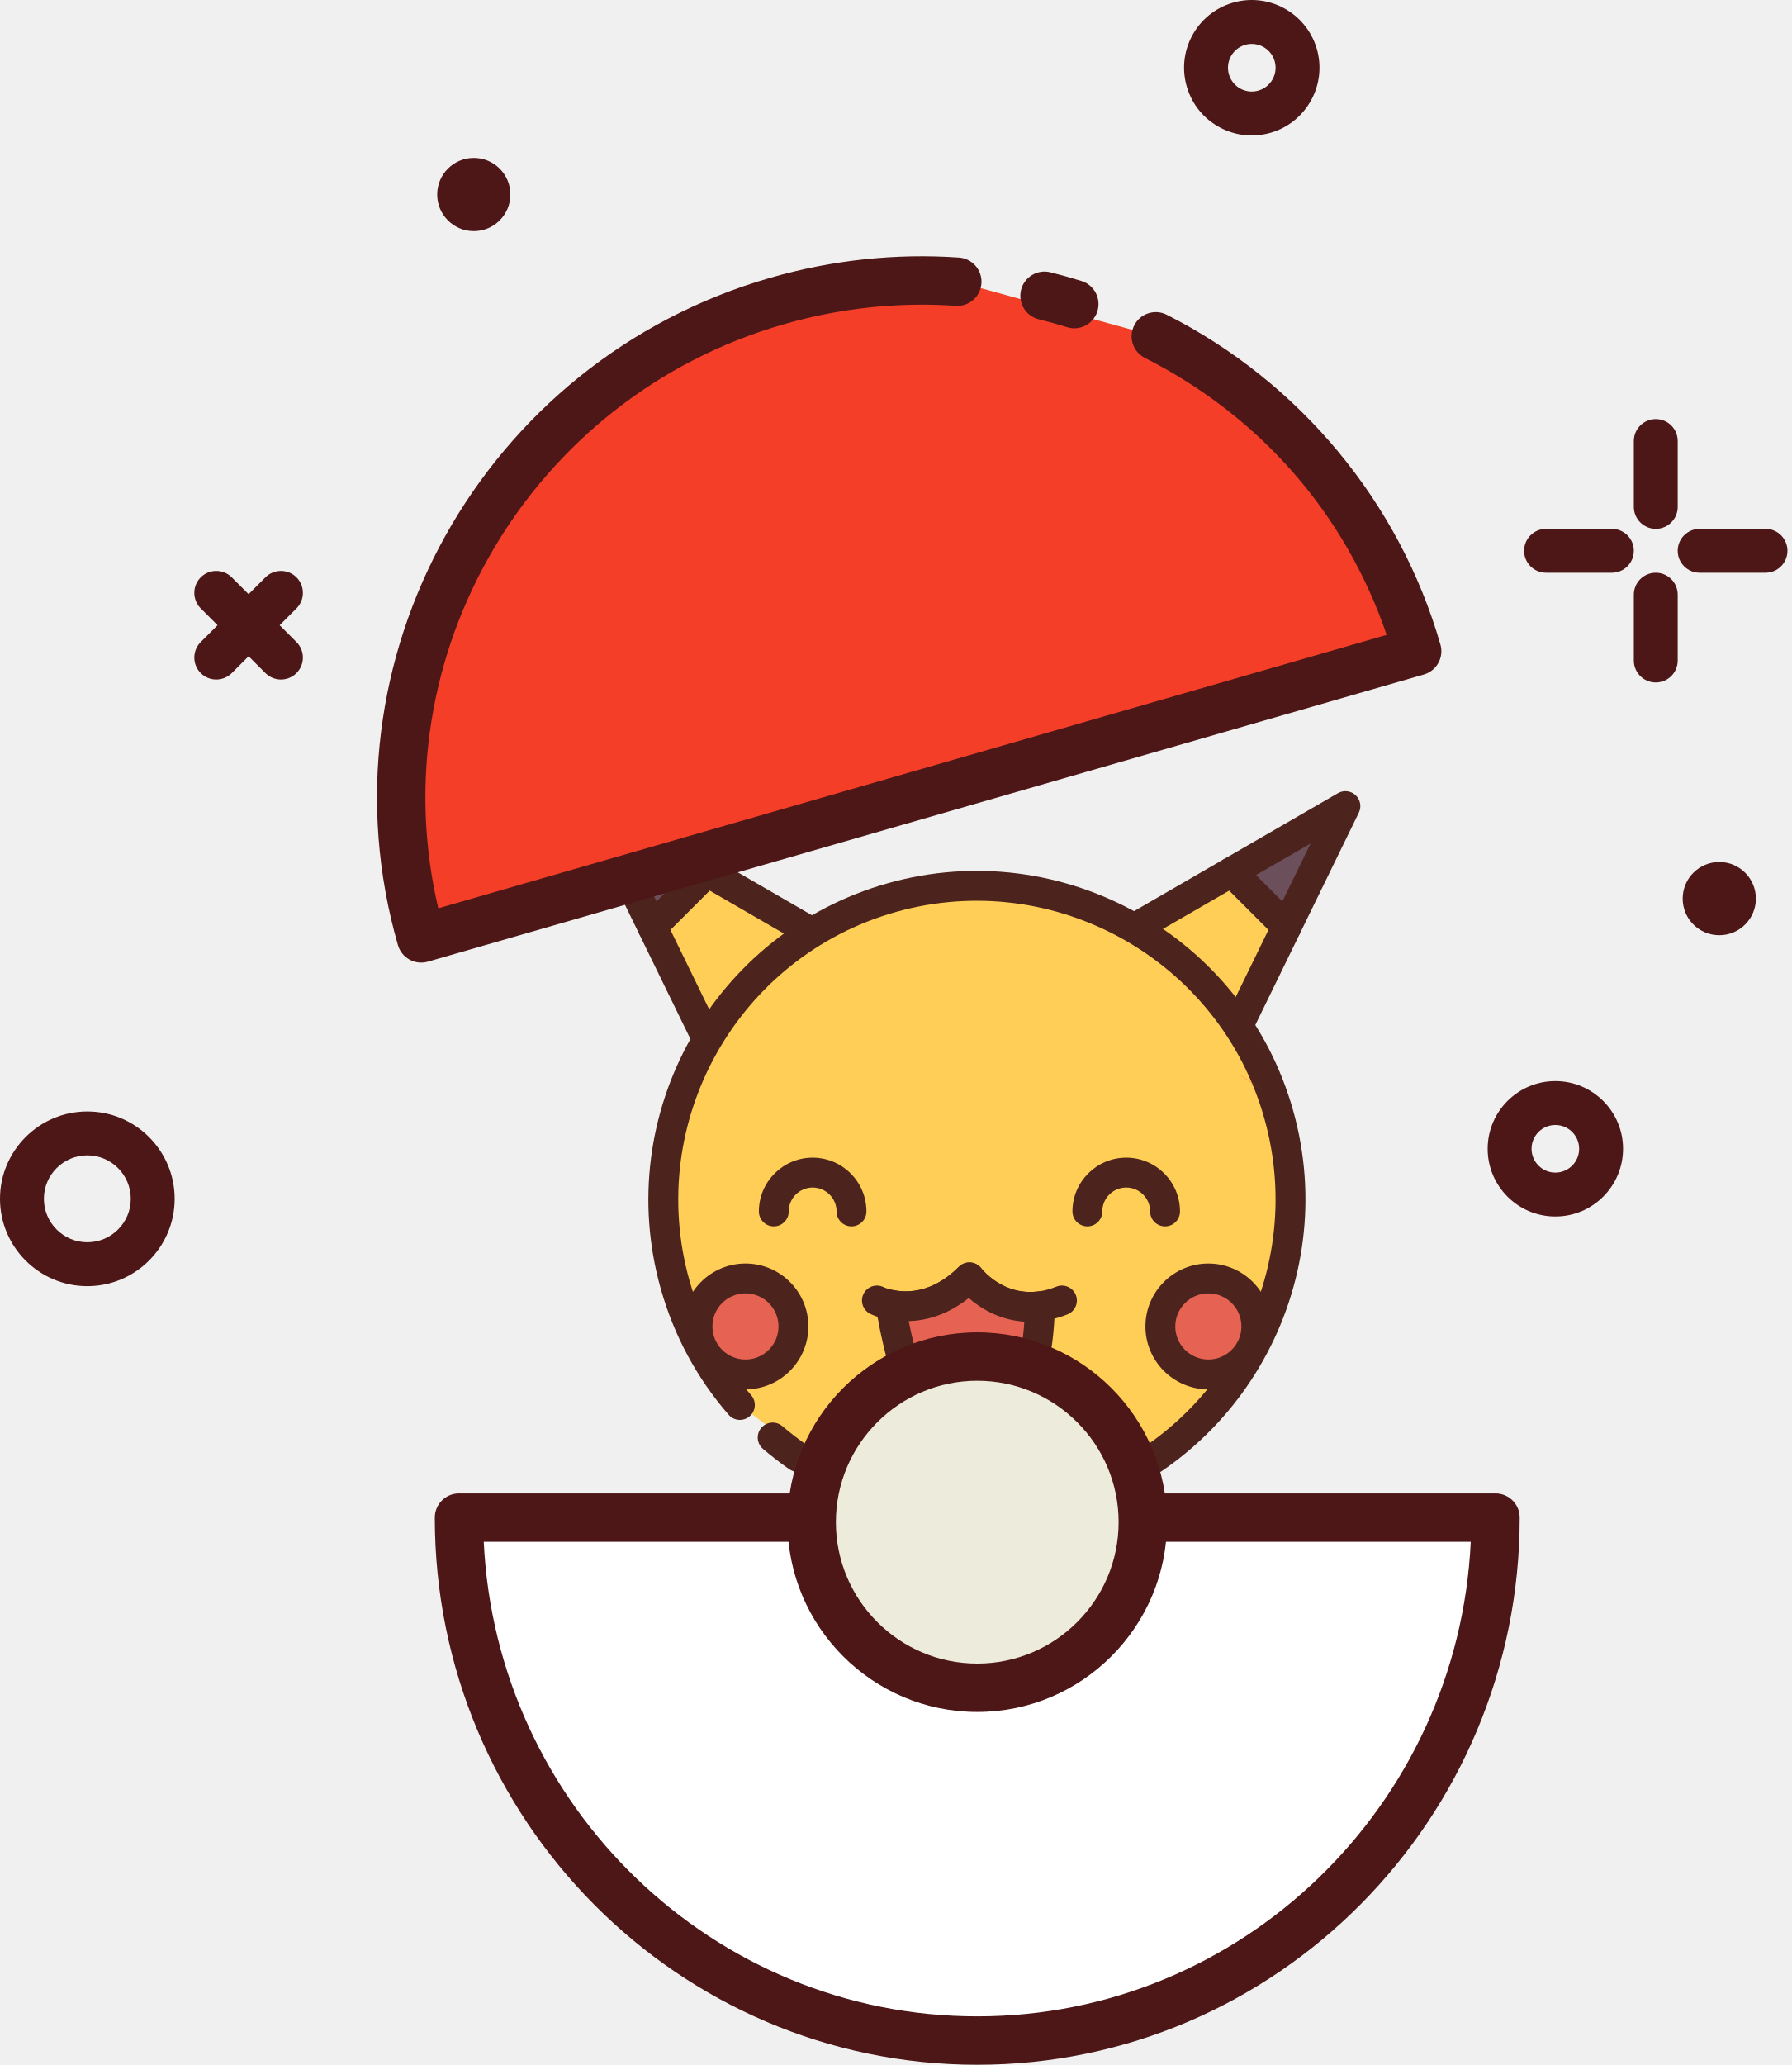
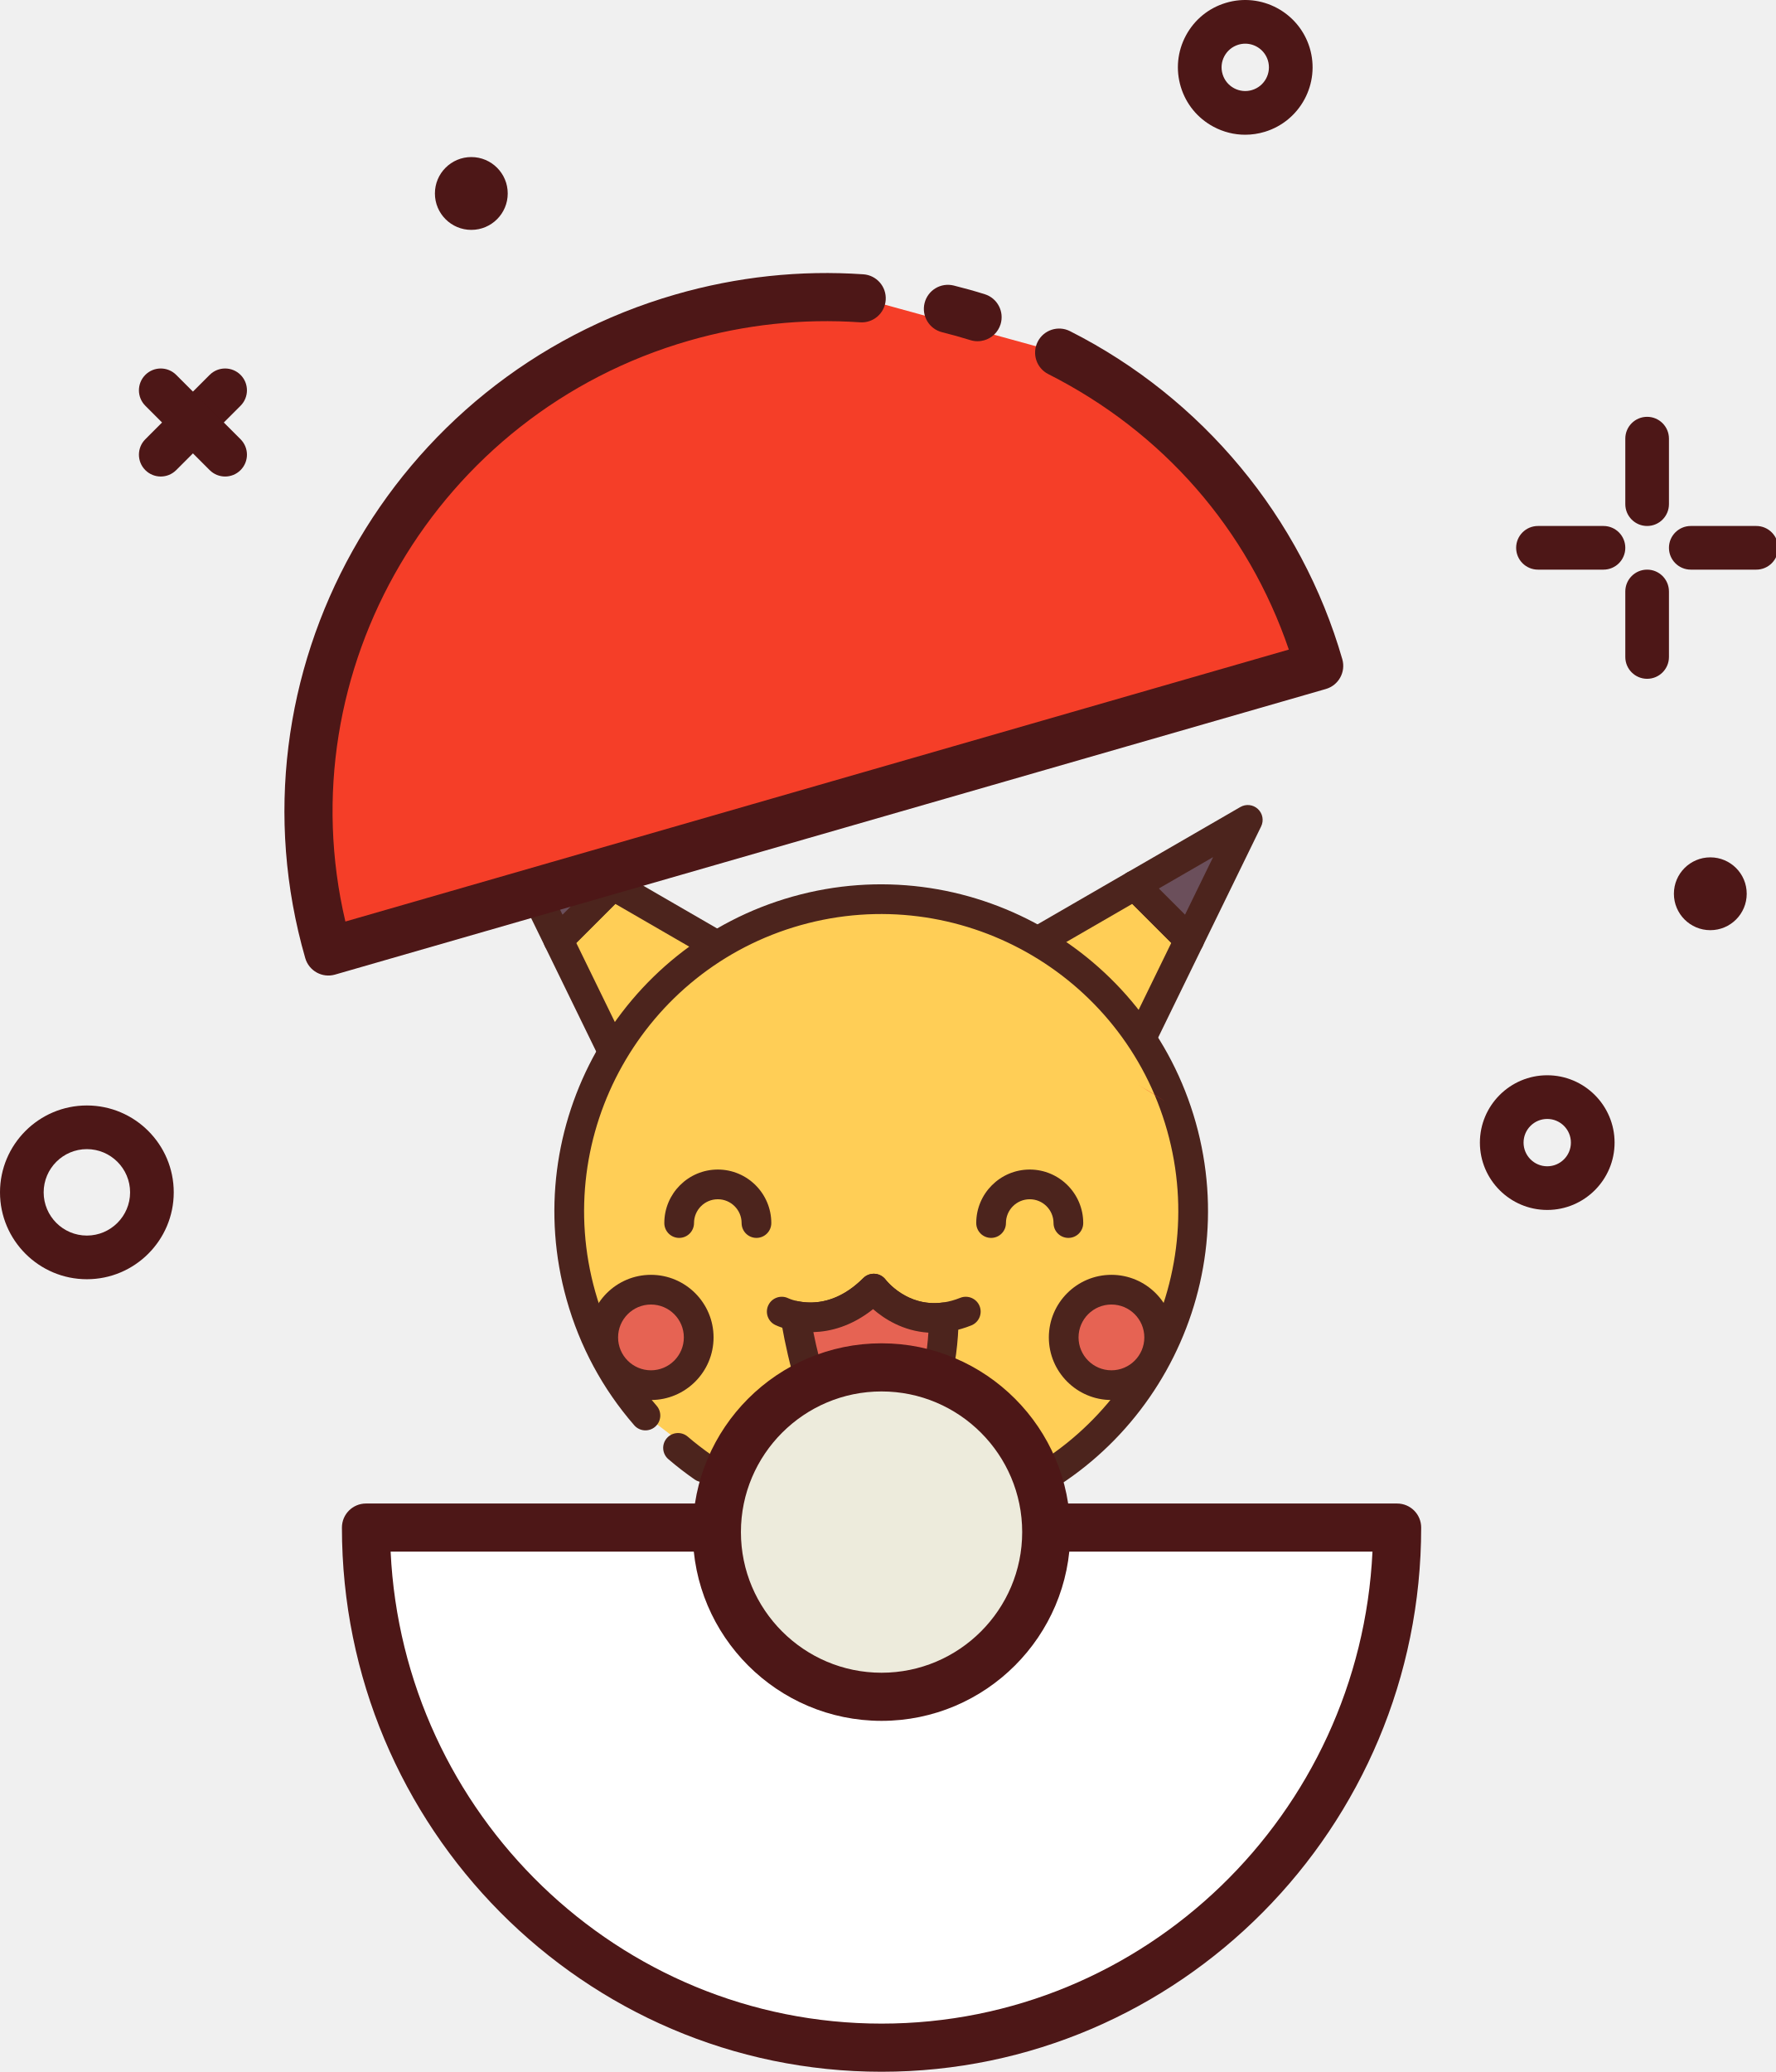
- <svg xmlns="http://www.w3.org/2000/svg" width="295" height="340" viewBox="0 0 295 340" fill="none">
-   <path d="M202.848 143.554L181.185 156.084L201.438 174.015L211.884 152.59L202.848 143.554Z" fill="#FFCE56" />
-   <path d="M201.437 176.474C200.841 176.474 200.26 176.259 199.807 175.857L179.554 157.926C178.963 157.403 178.657 156.626 178.737 155.839C178.816 155.051 179.268 154.352 179.952 153.957L201.615 141.425C202.575 140.869 203.798 141.028 204.586 141.816L213.622 150.853C214.365 151.594 214.555 152.725 214.093 153.67L203.647 175.094C203.311 175.785 202.672 176.279 201.918 176.428C201.756 176.459 201.596 176.474 201.437 176.474ZM185.369 156.505L200.644 170.03L208.906 153.088L202.444 146.627L185.369 156.505Z" fill="#4C241D" />
-   <path d="M221.572 132.724L202.848 143.554L211.884 152.59L221.572 132.724Z" fill="#6B4F5B" />
-   <path d="M211.883 155.05C211.237 155.05 210.611 154.794 210.145 154.329L201.109 145.293C200.568 144.753 200.308 143.992 200.409 143.233C200.508 142.476 200.954 141.809 201.615 141.425L220.341 130.595C221.279 130.054 222.459 130.185 223.249 130.925C224.042 131.663 224.258 132.83 223.783 133.803L214.092 153.67C213.744 154.384 213.072 154.885 212.288 155.016C212.154 155.04 212.018 155.05 211.883 155.05ZM206.85 144.08L211.185 148.415L215.833 138.885L206.85 144.08Z" fill="#4C241D" />
-   <path d="M116.461 143.554L138.124 156.084L117.871 174.015L107.425 152.59L116.461 143.554Z" fill="#FFCE56" />
-   <path d="M117.872 176.474C117.713 176.474 117.552 176.459 117.391 176.428C116.637 176.279 115.998 175.785 115.663 175.094L105.216 153.67C104.755 152.725 104.945 151.594 105.687 150.853L114.723 141.816C115.511 141.028 116.731 140.869 117.694 141.425L139.357 153.957C140.041 154.353 140.493 155.053 140.573 155.839C140.652 156.624 140.346 157.403 139.757 157.926L119.503 175.857C119.049 176.259 118.468 176.474 117.872 176.474ZM110.404 153.09L118.665 170.031L133.94 156.506L116.866 146.628L110.404 153.09Z" fill="#4C241D" />
-   <path d="M97.737 132.724L116.461 143.554L107.425 152.59L97.737 132.724Z" fill="#6B4F5B" />
-   <path d="M107.426 155.05C107.291 155.05 107.154 155.039 107.019 155.016C106.237 154.885 105.564 154.384 105.215 153.669L95.526 133.803C95.052 132.83 95.267 131.663 96.059 130.925C96.85 130.185 98.031 130.053 98.968 130.595L117.694 141.425C118.355 141.809 118.801 142.476 118.899 143.233C119.001 143.992 118.74 144.753 118.2 145.293L109.164 154.329C108.698 154.794 108.072 155.05 107.426 155.05ZM103.478 138.885L108.124 148.415L112.459 144.08L103.478 138.885Z" fill="#4C241D" />
-   <path d="M121.853 231.325C117.018 225.755 113.306 219.056 111.175 211.484C103.448 184.03 119.441 155.511 146.895 147.785C174.347 140.057 202.868 156.05 210.594 183.504C218.322 210.958 202.329 239.477 174.875 247.203C162.294 250.745 149.49 249.304 138.564 244.062" fill="#FFCE56" />
-   <path d="M160.874 251.597C152.841 251.597 144.853 249.809 137.498 246.281C136.274 245.693 135.758 244.224 136.346 242.999C136.931 241.777 138.399 241.257 139.626 241.845C150.404 247.017 162.682 248.083 174.209 244.838C200.311 237.49 215.572 210.274 208.226 184.17C200.879 158.061 173.659 142.812 147.558 150.15C121.457 157.498 106.196 184.714 113.541 210.819C115.528 217.874 118.95 224.231 123.709 229.713C124.601 230.739 124.49 232.292 123.465 233.181C122.444 234.072 120.886 233.964 119.997 232.938C114.757 226.904 110.992 219.911 108.806 212.152C100.725 183.435 117.513 153.499 146.228 145.418C174.934 137.342 204.878 154.123 212.962 182.837C221.043 211.554 204.254 241.49 175.54 249.571C170.728 250.926 165.792 251.597 160.874 251.597V251.597Z" fill="#4C241D" />
-   <path d="M131.408 242.36C130.924 242.36 130.436 242.218 130.007 241.919C128.493 240.868 127.027 239.734 125.648 238.552C124.618 237.669 124.5 236.115 125.383 235.085C126.267 234.052 127.816 233.938 128.852 234.818C130.103 235.893 131.438 236.923 132.816 237.882C133.93 238.656 134.207 240.19 133.43 241.303C132.952 241.991 132.187 242.36 131.408 242.36Z" fill="#4C241D" />
-   <path d="M191.873 201.923C190.513 201.923 189.413 200.821 189.413 199.463C189.413 197.291 187.646 195.525 185.475 195.525C183.303 195.525 181.536 197.291 181.536 199.463C181.536 200.821 180.437 201.923 179.078 201.923C177.719 201.923 176.618 200.821 176.618 199.463C176.618 194.581 180.591 190.607 185.475 190.607C190.359 190.607 194.331 194.581 194.331 199.463C194.331 200.821 193.232 201.923 191.873 201.923V201.923Z" fill="#4C241D" />
-   <path d="M140.231 201.923C138.872 201.923 137.773 200.821 137.773 199.463C137.773 197.291 136.005 195.525 133.834 195.525C131.663 195.525 129.896 197.291 129.896 199.463C129.896 200.821 128.795 201.923 127.436 201.923C126.077 201.923 124.978 200.821 124.978 199.463C124.978 194.581 128.95 190.607 133.834 190.607C138.718 190.607 142.69 194.581 142.69 199.463C142.69 200.821 141.59 201.923 140.231 201.923Z" fill="#4C241D" />
-   <path d="M206.902 218.396C206.902 222.76 203.364 226.298 199 226.298C194.635 226.298 191.097 222.76 191.097 218.396C191.097 214.032 194.635 210.493 199 210.493C203.364 210.493 206.902 214.032 206.902 218.396Z" fill="#E66353" />
-   <path d="M199 228.758C193.287 228.758 188.638 224.11 188.638 218.396C188.638 212.683 193.287 208.035 199 208.035C204.712 208.035 209.361 212.683 209.361 218.396C209.361 224.11 204.712 228.758 199 228.758ZM199 212.953C195.998 212.953 193.555 215.394 193.555 218.397C193.555 221.398 195.998 223.84 199 223.84C202.001 223.84 204.444 221.398 204.444 218.397C204.444 215.394 202.001 212.953 199 212.953V212.953Z" fill="#4C241D" />
-   <path d="M130.671 218.396C130.671 222.76 127.132 226.298 122.769 226.298C118.404 226.298 114.867 222.76 114.867 218.396C114.867 214.032 118.404 210.493 122.769 210.493C127.132 210.493 130.671 214.032 130.671 218.396Z" fill="#E66353" />
-   <path d="M122.769 228.758C117.055 228.758 112.407 224.11 112.407 218.396C112.407 212.683 117.055 208.035 122.769 208.035C128.482 208.035 133.131 212.683 133.131 218.396C133.131 224.11 128.482 228.758 122.769 228.758ZM122.769 212.953C119.766 212.953 117.325 215.394 117.325 218.397C117.325 221.398 119.768 223.84 122.769 223.84C125.77 223.84 128.212 221.398 128.212 218.397C128.212 215.394 125.77 212.953 122.769 212.953Z" fill="#4C241D" />
-   <path d="M169.69 217.636C165.307 217.636 161.775 215.708 159.519 213.737C151.401 220.231 143.669 216.498 143.32 216.324C142.104 215.718 141.613 214.241 142.219 213.026C142.824 211.818 144.289 211.324 145.502 211.917C145.8 212.058 151.747 214.747 157.915 208.578C158.419 208.072 159.099 207.817 159.829 207.864C160.54 207.914 161.194 208.27 161.62 208.842C161.803 209.078 166.392 214.884 173.976 211.841C175.225 211.341 176.668 211.951 177.173 213.212C177.677 214.474 177.062 215.904 175.801 216.409C173.631 217.277 171.582 217.636 169.69 217.636V217.636Z" fill="#4C241D" />
-   <path d="M159.655 210.316C154.568 215.404 149.493 215.392 146.676 214.824C147.5 220.139 149.559 229.074 153.185 235.586C155.857 240.386 162.685 240.487 165.602 235.831C168.409 231.348 171.17 224.545 171.245 215.078C163.932 215.998 159.655 210.316 159.655 210.316V210.316Z" fill="#E66353" />
-   <path d="M159.441 241.715C159.353 241.715 159.267 241.714 159.182 241.713C155.75 241.623 152.706 239.781 151.036 236.782C146.612 228.836 144.72 218.255 144.244 215.202C144.122 214.407 144.393 213.602 144.974 213.046C145.553 212.49 146.37 212.252 147.159 212.413C149.792 212.94 153.79 212.703 157.915 208.578C158.42 208.072 159.114 207.817 159.827 207.864C160.532 207.913 161.181 208.265 161.612 208.826C161.769 209.033 165.191 213.358 170.936 212.636C171.657 212.544 172.348 212.767 172.877 213.237C173.407 213.709 173.707 214.385 173.703 215.095C173.64 223.329 171.561 230.95 167.688 237.135C165.881 240.017 162.815 241.715 159.441 241.715V241.715ZM149.653 217.522C150.743 222.99 152.66 229.589 155.335 234.39C156.161 235.875 157.609 236.751 159.308 236.795C160.949 236.809 162.599 235.991 163.518 234.525C166.559 229.672 168.295 223.992 168.696 217.608C164.479 217.34 161.363 215.306 159.542 213.716C155.954 216.579 152.429 217.437 149.653 217.522V217.522Z" fill="#4C241D" />
-   <path d="M160.942 335.976C208.08 335.976 246.295 297.426 246.295 249.877H75.588C75.588 297.426 113.8 335.976 160.942 335.976V335.976Z" fill="white" />
-   <path d="M160.939 339.958C111.681 339.958 71.606 299.548 71.606 249.877C71.606 247.675 73.388 245.893 75.588 245.893H246.293C248.495 245.893 250.278 247.675 250.278 249.877C250.278 299.548 210.2 339.958 160.939 339.958V339.958ZM79.668 253.859C81.731 297.294 117.397 331.99 160.939 331.99C204.486 331.99 240.152 297.294 242.215 253.859H79.668Z" fill="#4D1717" />
-   <path d="M207.868 179.315C206.453 178.38 205.008 177.489 203.533 176.639Z" fill="#F53E28" />
-   <path d="M188.206 250.623C188.206 265.681 176 277.887 160.942 277.887C145.884 277.887 133.677 265.681 133.677 250.623C133.677 235.565 145.884 223.358 160.942 223.358C176 223.358 188.206 235.565 188.206 250.623V250.623Z" fill="#EDEBDC" />
-   <path d="M160.939 281.871C143.709 281.871 129.693 267.853 129.693 250.623C129.693 233.39 143.709 219.371 160.939 219.371C178.172 219.371 192.191 233.39 192.191 250.623C192.191 267.853 178.172 281.871 160.939 281.871V281.871ZM160.939 227.34C148.102 227.34 137.66 237.785 137.66 250.623C137.66 263.46 148.102 273.905 160.939 273.905C173.78 273.905 184.224 263.46 184.224 250.623C184.224 237.785 173.78 227.34 160.939 227.34V227.34Z" fill="#4D1717" />
-   <path d="M172.811 250.623C172.811 257.178 167.497 262.492 160.942 262.492C154.386 262.492 149.073 257.178 149.073 250.623C149.073 244.067 154.386 238.754 160.942 238.754C167.497 238.754 172.811 244.067 172.811 250.623V250.623Z" fill="#EDEBDC" />
-   <path d="M157.656 46.381C147.915 45.713 137.884 46.706 127.945 49.571C82.648 62.627 56.421 109.608 69.362 154.508L233.392 107.231C226.646 83.826 210.587 65.605 190.345 55.374" fill="#F53E28" />
-   <path d="M234.493 111.058L70.465 158.335C68.352 158.944 66.144 157.723 65.535 155.609C52.006 108.669 79.507 59.385 126.839 45.743C137.015 42.81 147.476 41.688 157.93 42.409C160.124 42.559 161.781 44.461 161.63 46.656C161.482 48.85 159.582 50.511 157.383 50.355C147.858 49.703 138.326 50.725 129.046 53.4C87.229 65.453 62.399 108.02 72.181 149.549L228.368 104.532C221.581 84.638 207.561 68.539 188.546 58.929C186.583 57.937 185.798 55.542 186.79 53.576C187.78 51.614 190.181 50.824 192.141 51.82C214.029 62.881 230.462 82.676 237.221 106.127C237.827 108.239 236.609 110.448 234.493 111.058Z" fill="#4D1717" />
-   <path d="M178.025 53.899C177.302 54.107 176.512 54.114 175.74 53.874C174.195 53.392 172.635 52.954 171.063 52.568C168.929 52.037 167.626 49.877 168.153 47.741C168.684 45.605 170.837 44.304 172.98 44.832C174.707 45.261 176.418 45.739 178.112 46.268C180.213 46.922 181.383 49.156 180.731 51.254C180.314 52.584 179.269 53.54 178.025 53.899V53.899Z" fill="#4D1717" />
+ <svg xmlns="http://www.w3.org/2000/svg" width="294" height="343" viewBox="0 0 294 343" fill="none">
+   <path d="M187.848 146.554L166.185 159.084L186.438 177.015L196.884 155.59L187.848 146.554Z" fill="#FFCE56" />
+   <path d="M186.437 179.474C185.841 179.474 185.26 179.259 184.807 178.857L164.554 160.926C163.963 160.403 163.657 159.626 163.737 158.839C163.816 158.051 164.268 157.352 164.952 156.957L186.615 144.425C187.575 143.869 188.798 144.028 189.586 144.816L198.622 153.853C199.365 154.594 199.555 155.725 199.093 156.67L188.647 178.094C188.311 178.785 187.672 179.279 186.918 179.428C186.756 179.459 186.596 179.474 186.437 179.474ZM170.369 159.505L185.644 173.03L193.906 156.088L187.444 149.627L170.369 159.505Z" fill="#4C241D" />
+   <path d="M206.572 135.724L187.848 146.554L196.884 155.59L206.572 135.724Z" fill="#6B4F5B" />
+   <path d="M196.883 158.05C196.237 158.05 195.611 157.794 195.145 157.329L186.109 148.293C185.568 147.753 185.308 146.992 185.409 146.233C185.508 145.476 185.954 144.809 186.615 144.425L205.341 133.595C206.279 133.054 207.459 133.185 208.249 133.925C209.042 134.663 209.258 135.83 208.783 136.803L199.092 156.67C198.744 157.384 198.072 157.885 197.288 158.016C197.154 158.04 197.018 158.05 196.883 158.05ZM191.85 147.08L196.185 151.415L200.833 141.885L191.85 147.08Z" fill="#4C241D" />
+   <path d="M101.461 146.554L123.124 159.084L102.871 177.015L92.425 155.59L101.461 146.554Z" fill="#FFCE56" />
+   <path d="M102.872 179.474C102.713 179.474 102.552 179.459 102.391 179.428C101.637 179.279 100.998 178.785 100.663 178.094L90.216 156.67C89.755 155.725 89.945 154.594 90.687 153.853L99.723 144.816C100.511 144.028 101.731 143.869 102.694 144.425L124.357 156.957C125.041 157.353 125.493 158.053 125.573 158.839C125.652 159.624 125.346 160.403 124.757 160.926L104.503 178.857C104.049 179.259 103.468 179.474 102.872 179.474ZM95.403 156.09L103.665 173.031L118.94 159.506L101.866 149.628L95.403 156.09Z" fill="#4C241D" />
+   <path d="M82.737 135.724L101.461 146.554L92.425 155.59L82.737 135.724Z" fill="#6B4F5B" />
+   <path d="M92.426 158.05C92.291 158.05 92.154 158.039 92.019 158.016C91.237 157.885 90.564 157.384 90.216 156.669L80.526 136.803C80.052 135.83 80.267 134.663 81.059 133.925C81.85 133.185 83.031 133.053 83.968 133.595L102.694 144.425C103.355 144.809 103.801 145.476 103.899 146.233C104.001 146.992 103.74 147.753 103.2 148.293L94.164 157.329C93.698 157.794 93.072 158.05 92.426 158.05ZM88.478 141.885L93.124 151.415L97.459 147.08L88.478 141.885Z" fill="#4C241D" />
+   <path d="M106.853 234.325C102.018 228.755 98.306 222.056 96.175 214.484C88.448 187.03 104.441 158.511 131.895 150.785C159.347 143.057 187.868 159.05 195.594 186.504C203.322 213.958 187.329 242.477 159.875 250.203C147.294 253.745 134.49 252.304 123.564 247.062" fill="#FFCE56" />
+   <path d="M145.874 254.597C137.841 254.597 129.853 252.809 122.498 249.281C121.274 248.693 120.758 247.224 121.346 245.999C121.931 244.777 123.399 244.257 124.626 244.845C135.404 250.017 147.682 251.083 159.209 247.838C185.311 240.49 200.572 213.274 193.226 187.17C185.879 161.061 158.659 145.812 132.558 153.15C106.457 160.498 91.196 187.714 98.541 213.819C100.528 220.874 103.95 227.231 108.709 232.713C109.601 233.739 109.49 235.292 108.465 236.181C107.444 237.072 105.886 236.964 104.997 235.938C99.757 229.904 95.992 222.911 93.806 215.152C85.725 186.435 102.513 156.499 131.228 148.418C159.934 140.342 189.878 157.123 197.962 185.837C206.043 214.554 189.254 244.49 160.54 252.571C155.728 253.926 150.792 254.597 145.874 254.597Z" fill="#4C241D" />
+   <path d="M116.408 245.36C115.924 245.36 115.436 245.218 115.007 244.919C113.493 243.868 112.027 242.734 110.648 241.552C109.618 240.669 109.5 239.115 110.383 238.085C111.267 237.052 112.816 236.938 113.852 237.818C115.103 238.893 116.438 239.923 117.816 240.882C118.93 241.656 119.207 243.19 118.43 244.303C117.952 244.991 117.187 245.36 116.408 245.36Z" fill="#4C241D" />
+   <path d="M176.873 204.923C175.513 204.923 174.413 203.821 174.413 202.463C174.413 200.291 172.646 198.525 170.475 198.525C168.303 198.525 166.536 200.291 166.536 202.463C166.536 203.821 165.437 204.923 164.078 204.923C162.719 204.923 161.618 203.821 161.618 202.463C161.618 197.581 165.591 193.607 170.475 193.607C175.359 193.607 179.331 197.581 179.331 202.463C179.331 203.821 178.232 204.923 176.873 204.923Z" fill="#4C241D" />
+   <path d="M125.231 204.923C123.872 204.923 122.773 203.821 122.773 202.463C122.773 200.291 121.005 198.525 118.834 198.525C116.663 198.525 114.896 200.291 114.896 202.463C114.896 203.821 113.795 204.923 112.436 204.923C111.077 204.923 109.978 203.821 109.978 202.463C109.978 197.581 113.95 193.607 118.834 193.607C123.718 193.607 127.69 197.581 127.69 202.463C127.69 203.821 126.59 204.923 125.231 204.923Z" fill="#4C241D" />
+   <path d="M191.902 221.396C191.902 225.76 188.364 229.298 184 229.298C179.635 229.298 176.097 225.76 176.097 221.396C176.097 217.032 179.635 213.493 184 213.493C188.364 213.493 191.902 217.032 191.902 221.396Z" fill="#E66353" />
+   <path d="M184 231.758C178.287 231.758 173.638 227.11 173.638 221.396C173.638 215.683 178.287 211.035 184 211.035C189.712 211.035 194.361 215.683 194.361 221.396C194.361 227.11 189.712 231.758 184 231.758ZM184 215.953C180.998 215.953 178.555 218.394 178.555 221.397C178.555 224.398 180.998 226.84 184 226.84C187.001 226.84 189.444 224.398 189.444 221.397C189.444 218.394 187.001 215.953 184 215.953Z" fill="#4C241D" />
+   <path d="M115.671 221.396C115.671 225.76 112.132 229.298 107.769 229.298C103.404 229.298 99.867 225.76 99.867 221.396C99.867 217.032 103.404 213.493 107.769 213.493C112.132 213.493 115.671 217.032 115.671 221.396Z" fill="#E66353" />
+   <path d="M107.769 231.758C102.055 231.758 97.407 227.11 97.407 221.396C97.407 215.683 102.055 211.035 107.769 211.035C113.482 211.035 118.131 215.683 118.131 221.396C118.131 227.11 113.482 231.758 107.769 231.758ZM107.769 215.953C104.766 215.953 102.325 218.394 102.325 221.397C102.325 224.398 104.768 226.84 107.769 226.84C110.77 226.84 113.212 224.398 113.212 221.397C113.212 218.394 110.77 215.953 107.769 215.953Z" fill="#4C241D" />
+   <path d="M154.69 220.636C150.307 220.636 146.775 218.708 144.519 216.737C136.401 223.231 128.669 219.498 128.32 219.324C127.104 218.718 126.613 217.241 127.219 216.026C127.824 214.818 129.289 214.324 130.502 214.917C130.8 215.058 136.747 217.747 142.915 211.578C143.419 211.072 144.099 210.817 144.829 210.864C145.54 210.914 146.194 211.27 146.62 211.842C146.803 212.078 151.392 217.884 158.976 214.841C160.225 214.341 161.668 214.951 162.173 216.212C162.677 217.474 162.062 218.904 160.801 219.409C158.631 220.277 156.582 220.636 154.69 220.636Z" fill="#4C241D" />
+   <path d="M144.655 213.316C139.568 218.404 134.493 218.392 131.676 217.824C132.5 223.139 134.559 232.074 138.185 238.586C140.857 243.386 147.685 243.487 150.602 238.831C153.409 234.348 156.17 227.545 156.245 218.078C148.932 218.998 144.655 213.316 144.655 213.316Z" fill="#E66353" />
+   <path d="M144.441 244.715C144.353 244.715 144.267 244.714 144.182 244.713C140.75 244.623 137.706 242.781 136.036 239.782C131.612 231.836 129.72 221.255 129.244 218.202C129.122 217.407 129.393 216.602 129.974 216.046C130.553 215.49 131.37 215.252 132.159 215.413C134.792 215.94 138.79 215.703 142.915 211.578C143.42 211.072 144.114 210.817 144.827 210.864C145.532 210.913 146.181 211.265 146.612 211.826C146.769 212.033 150.191 216.358 155.936 215.636C156.657 215.544 157.348 215.767 157.877 216.237C158.407 216.709 158.707 217.385 158.703 218.095C158.64 226.329 156.561 233.95 152.688 240.135C150.881 243.017 147.815 244.715 144.441 244.715ZM134.653 220.522C135.743 225.99 137.66 232.589 140.335 237.39C141.161 238.875 142.609 239.751 144.308 239.795C145.949 239.809 147.599 238.991 148.518 237.525C151.559 232.672 153.295 226.992 153.696 220.608C149.479 220.34 146.363 218.306 144.542 216.716C140.954 219.579 137.429 220.437 134.653 220.522Z" fill="#4C241D" />
+   <path d="M145.942 338.976C193.081 338.976 231.295 300.426 231.295 252.877H60.588C60.588 300.426 98.8 338.976 145.942 338.976Z" fill="white" />
+   <path d="M145.939 342.958C96.681 342.958 56.606 302.548 56.606 252.877C56.606 250.675 58.388 248.893 60.588 248.893H231.293C233.495 248.893 235.278 250.675 235.278 252.877C235.278 302.548 195.2 342.958 145.939 342.958ZM64.668 256.859C66.731 300.294 102.397 334.99 145.939 334.99C189.486 334.99 225.152 300.294 227.215 256.859H64.668Z" fill="#4D1717" />
+   <path d="M192.868 182.315C191.453 181.38 190.008 180.489 188.533 179.639L192.868 182.315Z" fill="#F53E28" />
+   <path d="M173.206 253.623C173.206 268.681 161 280.887 145.942 280.887C130.884 280.887 118.677 268.681 118.677 253.623C118.677 238.565 130.884 226.358 145.942 226.358C161 226.358 173.206 238.565 173.206 253.623Z" fill="#EDEBDC" />
+   <path d="M145.939 284.871C128.709 284.871 114.693 270.853 114.693 253.623C114.693 236.39 128.709 222.371 145.939 222.371C163.172 222.371 177.191 236.39 177.191 253.623C177.191 270.853 163.172 284.871 145.939 284.871ZM145.939 230.34C133.102 230.34 122.66 240.785 122.66 253.623C122.66 266.46 133.102 276.905 145.939 276.905C158.78 276.905 169.224 266.46 169.224 253.623C169.224 240.785 158.78 230.34 145.939 230.34Z" fill="#4D1717" />
+   <path d="M157.811 253.623C157.811 260.178 152.497 265.492 145.942 265.492C139.386 265.492 134.073 260.178 134.073 253.623C134.073 247.067 139.386 241.754 145.942 241.754C152.497 241.754 157.811 247.067 157.811 253.623Z" fill="#EDEBDC" />
+   <path d="M142.656 49.381C132.915 48.713 122.884 49.706 112.945 52.571C67.648 65.627 41.421 112.608 54.362 157.508L218.392 110.231C211.646 86.826 195.587 68.605 175.345 58.374" fill="#F53E28" />
+   <path d="M219.493 114.058L55.465 161.335C53.352 161.944 51.144 160.723 50.535 158.609C37.006 111.669 64.507 62.385 111.839 48.743C122.015 45.81 132.476 44.688 142.93 45.409C145.124 45.559 146.781 47.461 146.63 49.656C146.482 51.85 144.582 53.511 142.383 53.355C132.858 52.703 123.326 53.725 114.046 56.4C72.229 68.453 47.399 111.02 57.181 152.549L213.368 107.532C206.581 87.638 192.561 71.539 173.546 61.929C171.583 60.937 170.798 58.542 171.79 56.576C172.78 54.614 175.181 53.824 177.141 54.82C199.029 65.881 215.462 85.676 222.221 109.127C222.827 111.239 221.609 113.448 219.493 114.058Z" fill="#4D1717" />
+   <path d="M162.936 56.332C162.213 56.541 161.423 56.548 160.651 56.308C159.105 55.826 157.546 55.388 155.974 55.001C153.84 54.471 152.536 52.31 153.064 50.175C153.595 48.039 155.748 46.737 157.891 47.266C159.618 47.695 161.329 48.172 163.023 48.702C165.124 49.356 166.294 51.59 165.642 53.688C165.225 55.018 164.18 55.974 162.936 56.332Z" fill="#4D1717" />
  <path d="M14.381 211.764C6.452 211.764 0 205.312 0 197.383C0 189.452 6.452 183 14.381 183C22.312 183 28.764 189.452 28.764 197.383C28.764 205.312 22.312 211.764 14.381 211.764ZM14.381 190.228C10.437 190.228 7.228 193.439 7.228 197.383C7.228 201.327 10.437 204.537 14.381 204.537C18.325 204.537 21.537 201.327 21.537 197.383C21.537 193.439 18.325 190.228 14.381 190.228Z" fill="#4D1717" />
  <path d="M272.685 87.071C270.69 87.071 269.071 85.451 269.071 83.456V72.613C269.071 70.617 270.69 69 272.685 69C274.681 69 276.298 70.617 276.298 72.613V83.456C276.298 85.451 274.681 87.071 272.685 87.071Z" fill="#4D1717" />
  <path d="M272.685 112.369C270.69 112.369 269.071 110.752 269.071 108.756V97.913C269.071 95.918 270.69 94.298 272.685 94.298C274.681 94.298 276.298 95.918 276.298 97.913V108.756C276.298 110.752 274.681 112.369 272.685 112.369Z" fill="#4D1717" />
  <path d="M265.458 94.298H254.615C252.619 94.298 251 92.681 251 90.686C251 88.688 252.619 87.071 254.615 87.071H265.458C267.453 87.071 269.071 88.688 269.071 90.686C269.071 92.681 267.453 94.298 265.458 94.298Z" fill="#4D1717" />
-   <path d="M290.756 94.298H279.913C277.918 94.298 276.298 92.681 276.298 90.686C276.298 88.688 277.918 87.071 279.913 87.071H290.756C292.752 87.071 294.371 88.688 294.371 90.686C294.371 92.681 292.752 94.298 290.756 94.298V94.298Z" fill="#4D1717" />
+   <path d="M290.756 94.298H279.913C277.918 94.298 276.298 92.681 276.298 90.686C276.298 88.688 277.918 87.071 279.913 87.071H290.756C292.752 87.071 294.371 88.688 294.371 90.686C294.371 92.681 292.752 94.298 290.756 94.298Z" fill="#4D1717" />
  <path d="M206.139 22.304C204.329 22.304 202.536 21.859 200.894 20.98C198.27 19.576 196.346 17.233 195.484 14.383C194.622 11.534 194.917 8.518 196.324 5.892C197.728 3.268 200.071 1.344 202.921 0.482C208.796 -1.305 215.037 2.033 216.822 7.917C218.605 13.8 215.269 20.035 209.388 21.82C208.318 22.145 207.224 22.304 206.139 22.304ZM206.151 7.23C205.775 7.23 205.394 7.286 205.016 7.399C204.015 7.704 203.192 8.38 202.697 9.302C202.203 10.224 202.1 11.285 202.404 12.288C202.706 13.291 203.382 14.112 204.304 14.607C205.227 15.099 206.292 15.206 207.291 14.9C209.359 14.276 210.531 12.082 209.905 10.014C209.39 8.322 207.832 7.23 206.151 7.23Z" fill="#4D1717" />
  <path d="M256.147 200.296C250.001 200.296 245 195.295 245 189.149C245 183.003 250.001 178 256.147 178C262.293 178 267.296 183.003 267.296 189.149C267.296 195.295 262.293 200.296 256.147 200.296ZM256.147 185.23C253.986 185.23 252.228 186.986 252.228 189.149C252.228 191.31 253.986 193.068 256.147 193.068C258.31 193.068 260.066 191.31 260.066 189.149C260.066 186.986 258.308 185.23 256.147 185.23Z" fill="#4D1717" />
-   <path d="M35.615 111.883C34.691 111.883 33.764 111.53 33.059 110.825C31.649 109.412 31.649 107.125 33.059 105.714L43.714 95.058C45.126 93.647 47.413 93.647 48.826 95.058C50.236 96.47 50.236 98.757 48.826 100.168L38.169 110.825C37.462 111.53 36.54 111.883 35.615 111.883Z" fill="#4D1717" />
-   <path d="M46.27 111.883C45.346 111.883 44.421 111.53 43.714 110.825L33.059 100.168C31.647 98.757 31.647 96.47 33.059 95.058C34.47 93.647 36.757 93.647 38.169 95.058L48.824 105.714C50.236 107.125 50.236 109.412 48.824 110.825C48.119 111.53 47.194 111.883 46.27 111.883Z" fill="#4D1717" />
+   <path d="M26.614 78.883C25.689 78.883 24.763 78.53 24.058 77.825C22.647 76.412 22.647 74.125 24.058 72.714L34.712 62.058C36.125 60.647 38.412 60.647 39.825 62.058C41.235 63.47 41.235 65.757 39.825 67.168L29.168 77.825C28.461 78.53 27.538 78.883 26.614 78.883Z" fill="#4D1717" />
+   <path d="M37.27 78.883C36.346 78.883 35.421 78.53 34.714 77.825L24.059 67.168C22.647 65.757 22.647 63.47 24.059 62.058C25.47 60.647 27.757 60.647 29.169 62.058L39.824 72.714C41.236 74.125 41.236 76.412 39.824 77.825C39.119 78.53 38.194 78.883 37.27 78.883Z" fill="#4D1717" />
  <path d="M84.055 32.026C84.055 35.356 81.356 38.055 78.026 38.055C74.699 38.055 72 35.356 72 32.026C72 28.699 74.699 26 78.026 26C81.356 26 84.055 28.699 84.055 32.026Z" fill="#4D1717" />
  <path d="M289.172 147.954C289.172 151.283 286.475 153.982 283.146 153.982C279.816 153.982 277.117 151.283 277.117 147.954C277.117 144.626 279.816 141.927 283.146 141.927C286.475 141.927 289.172 144.626 289.172 147.954Z" fill="#4D1717" />
</svg>
